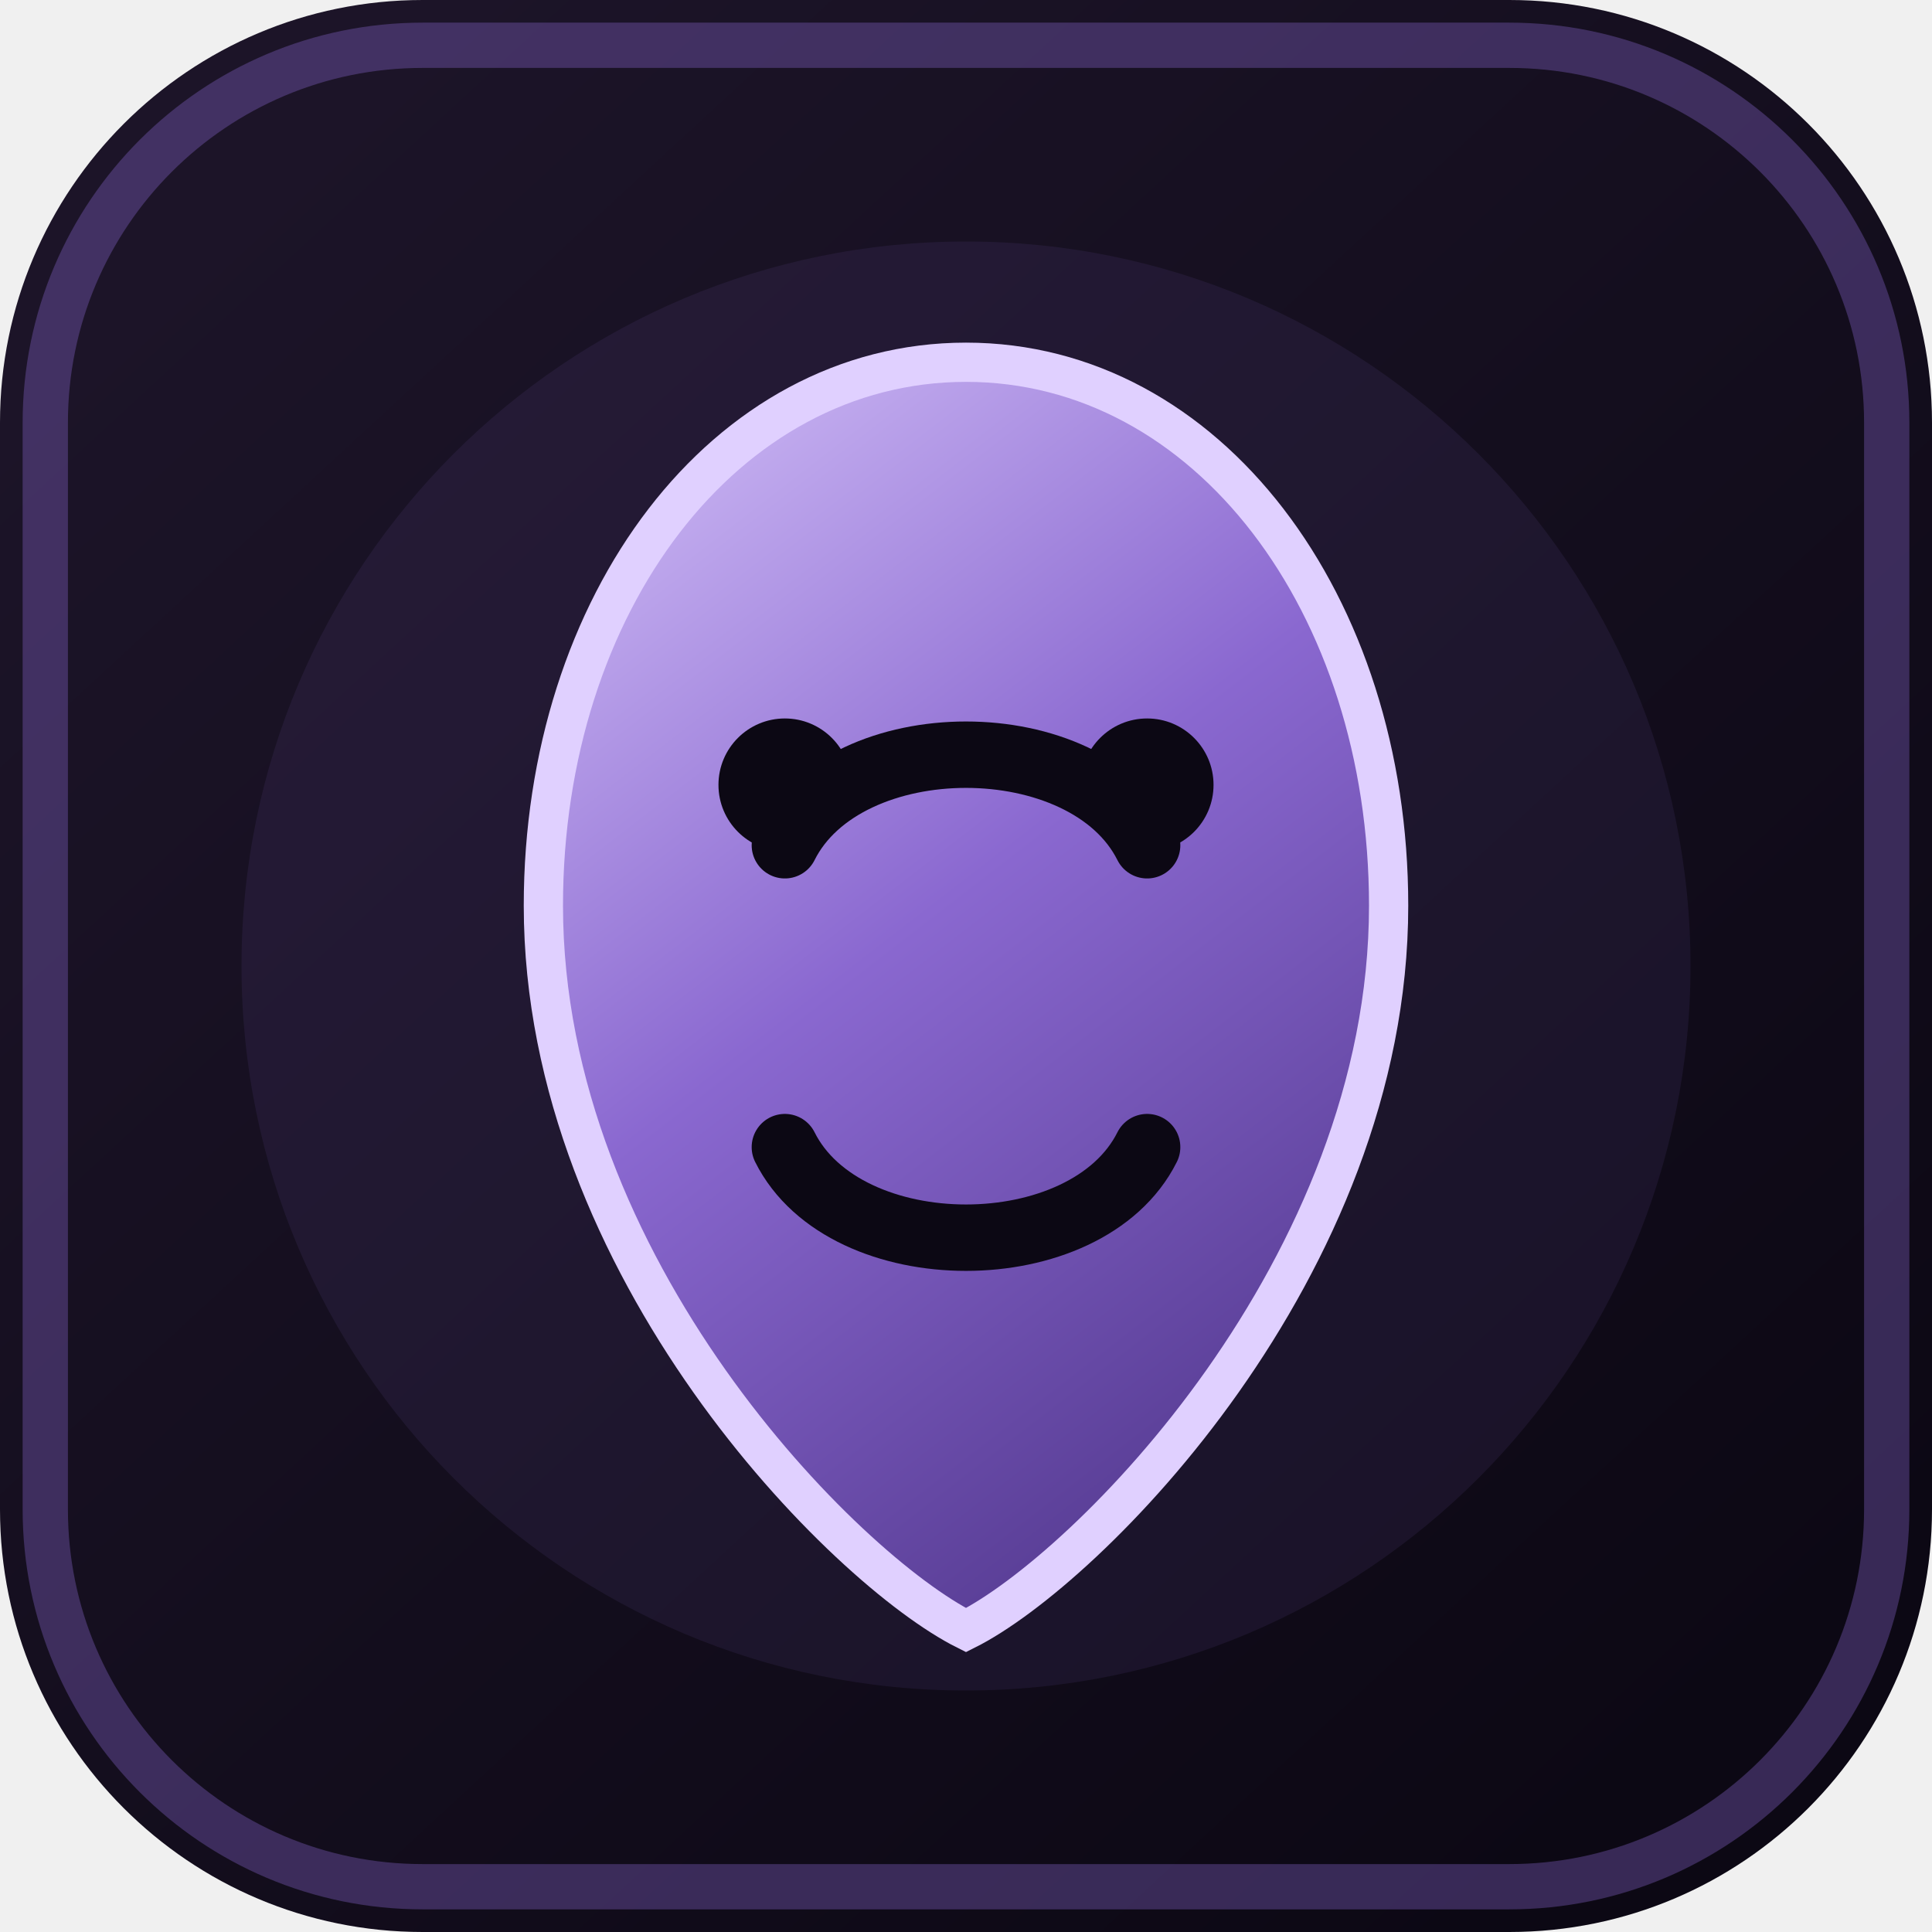
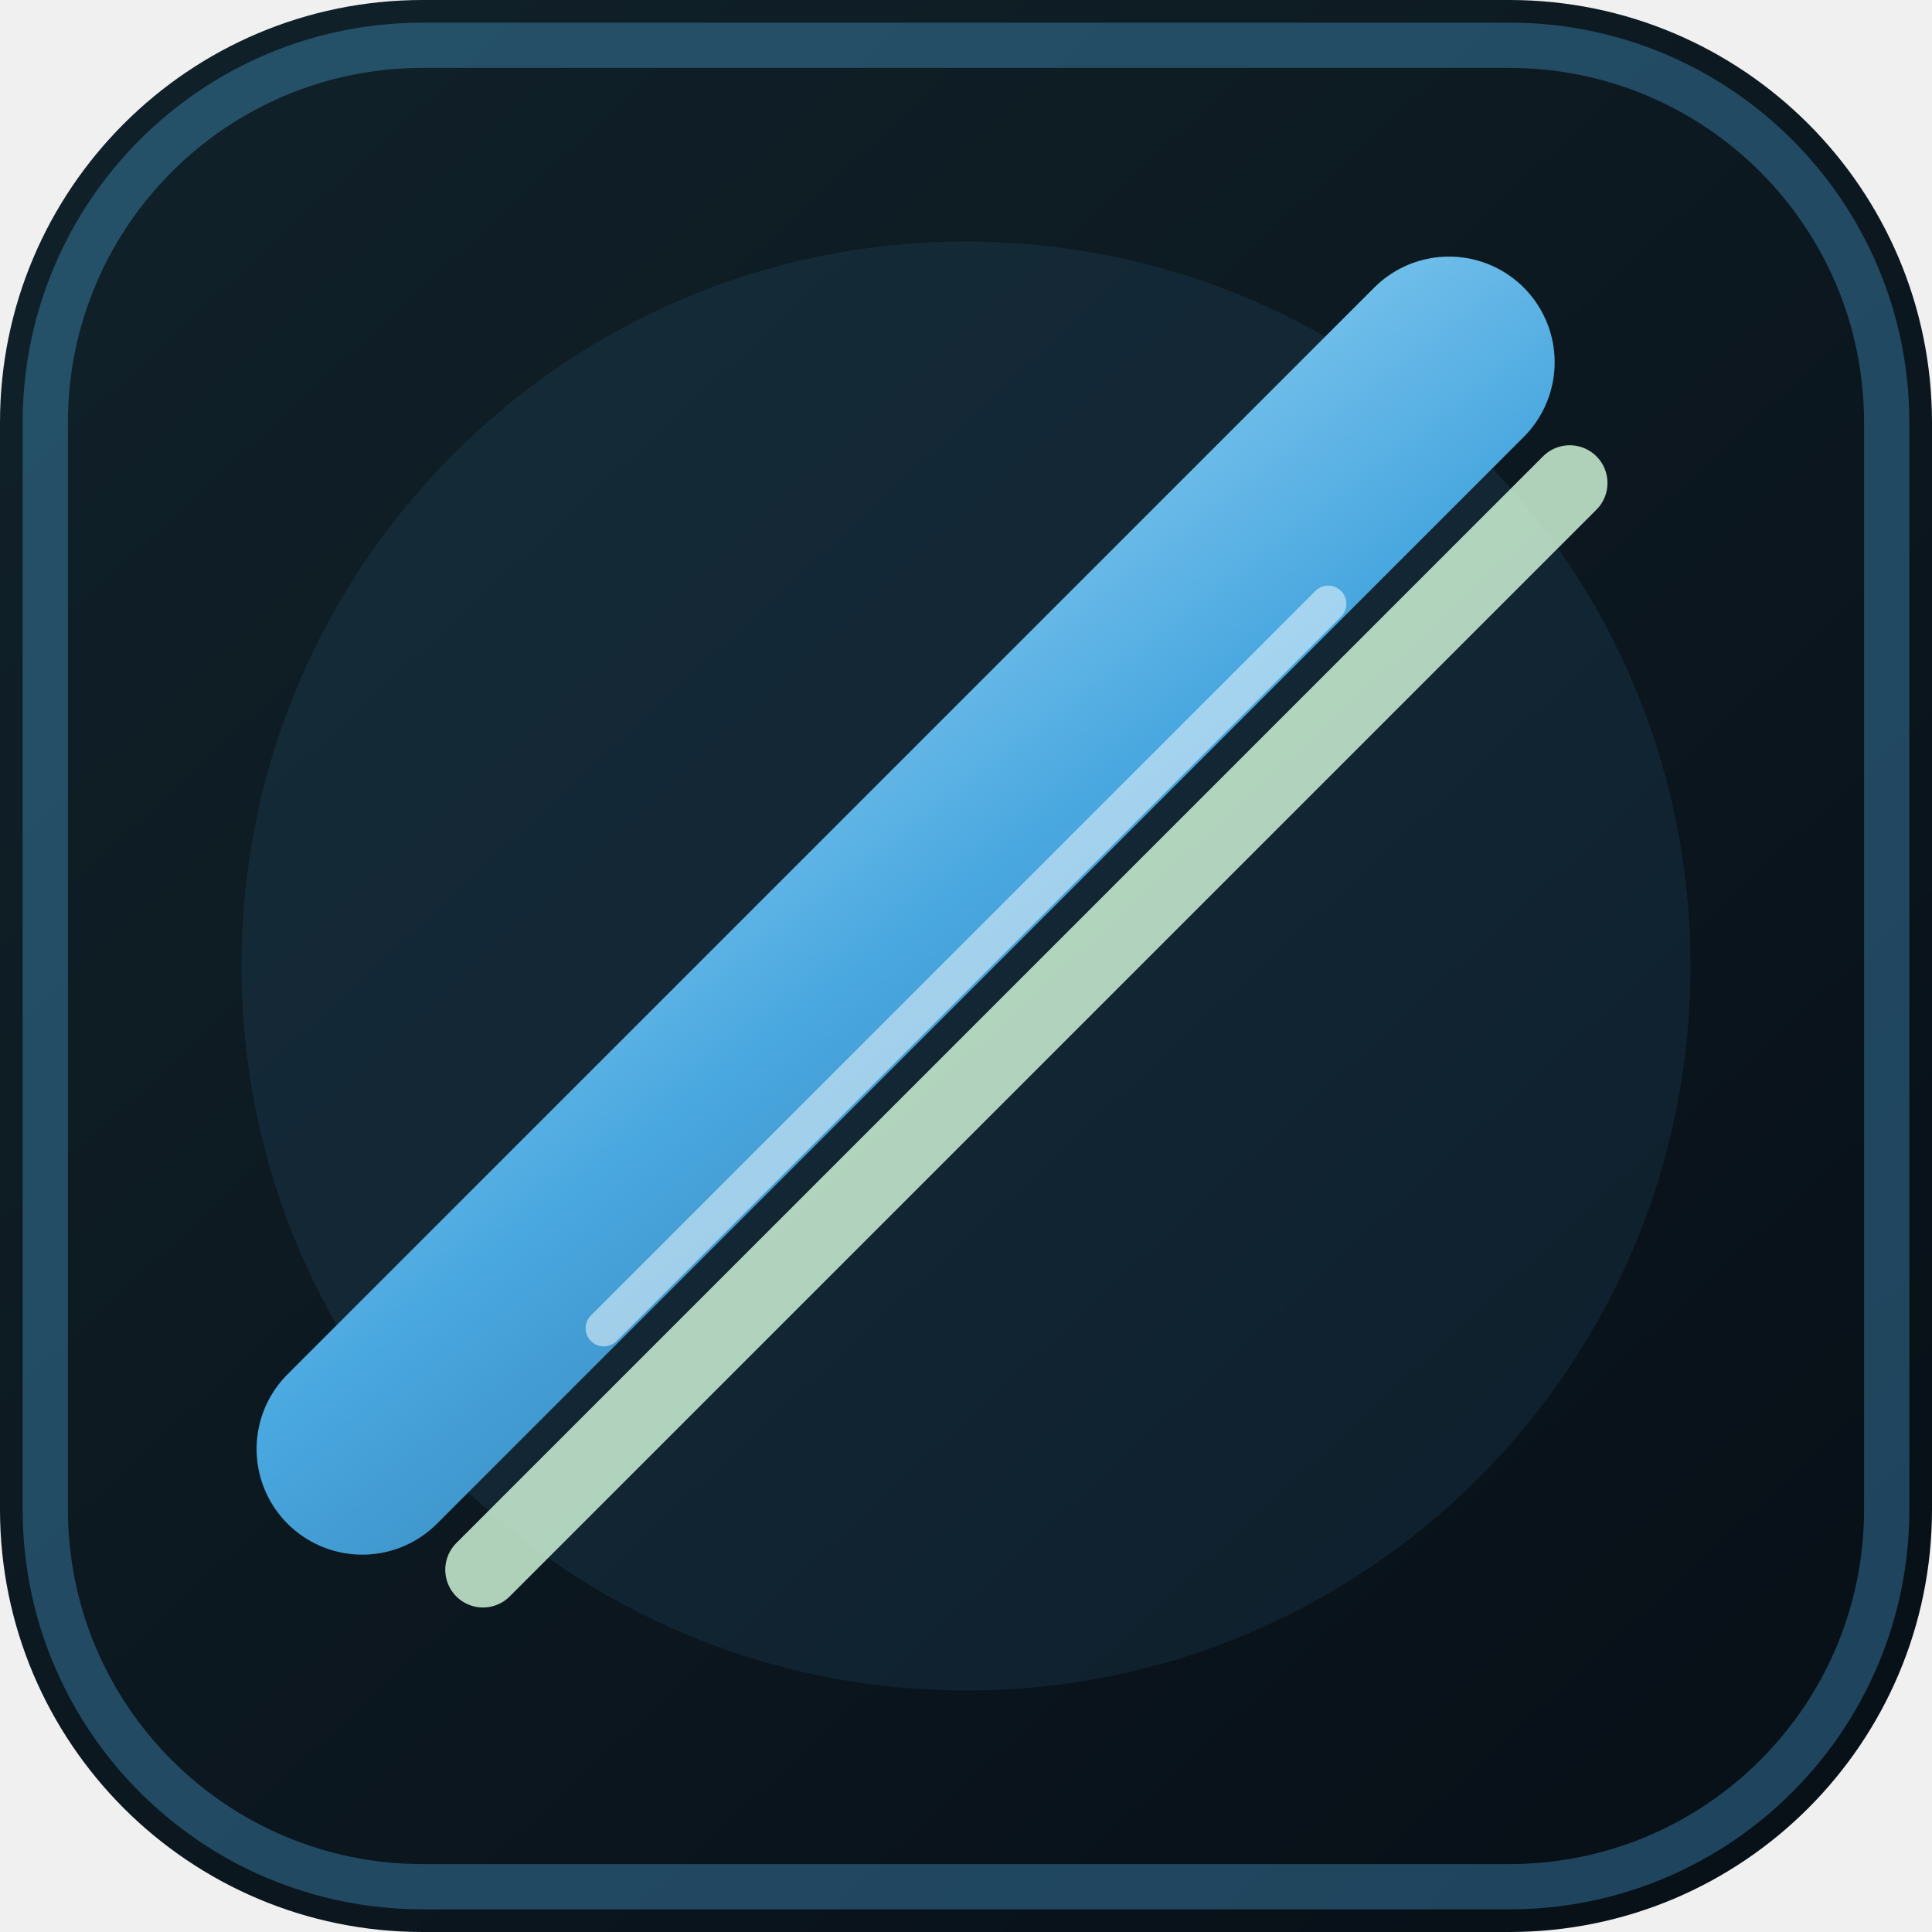
<svg xmlns="http://www.w3.org/2000/svg" viewBox="0 0 64 64" width="64" height="64" fill="none" aria-hidden="true">
  <defs>
    <linearGradient id="bg_abyss_priest_s1" x1="8" y1="6" x2="56" y2="58" gradientUnits="userSpaceOnUse">
-       <stop stop-color="#1c1428" />
-       <stop offset="1" stop-color="#0c0814" />
+       <stop stop-color="#102028" />
+       <stop offset="1" stop-color="#081018" />
    </linearGradient>
    <linearGradient id="a1_abyss_priest_s1" x1="16" y1="10" x2="50" y2="54" gradientUnits="userSpaceOnUse">
-       <stop stop-color="#E0D0FF" />
-       <stop offset=".45" stop-color="#8A68D0" />
-       <stop offset="1" stop-color="#402878" />
+       <stop stop-color="#C8F0FF" />
+       <stop offset=".45" stop-color="#4AA8E0" />
+       <stop offset="1" stop-color="#185888" />
    </linearGradient>
    <linearGradient id="a2_abyss_priest_s1" x1="20" y1="14" x2="48" y2="50" gradientUnits="userSpaceOnUse">
-       <stop stop-color="#E0D0FF" />
-       <stop offset="1" stop-color="#8A68D0" />
+       <stop stop-color="#C8F0FF" />
+       <stop offset="1" stop-color="#4AA8E0" />
    </linearGradient>
    <linearGradient id="a3_abyss_priest_s1" x1="24" y1="18" x2="44" y2="46" gradientUnits="userSpaceOnUse">
-       <stop stop-color="#8A68D0" />
-       <stop offset="1" stop-color="#402878" />
+       <stop stop-color="#4AA8E0" />
+       <stop offset="1" stop-color="#185888" />
    </linearGradient>
  </defs>
  <rect width="64" height="64" rx="14" fill="url(#bg_abyss_priest_s1)" />
-   <rect x="1.5" y="1.5" width="61" height="61" rx="12.5" stroke="#8A68D0" stroke-opacity=".35" stroke-width="1.5" />
-   <circle cx="32" cy="32" r="24" fill="#8A68D0" fill-opacity=".10" />
-   <path d="M32 12C24 12 18 20 18 30C18 42 28 52 32 54C36 52 46 42 46 30C46 20 40 12 32 12Z" fill="url(#a1_abyss_priest_s1)" stroke="#E0D0FF" stroke-width="1.3" />
-   <path d="M26 28C28 24 36 24 38 28" stroke="#0c0814" stroke-width="2.2" fill="none" stroke-linecap="round" />
-   <circle cx="26" cy="26" r="2.2" fill="#0c0814" />
-   <circle cx="38" cy="26" r="2.2" fill="#0c0814" />
-   <path d="M26 38C28 42 36 42 38 38" stroke="#0c0814" stroke-width="2.2" fill="none" stroke-linecap="round" />
+   <rect x="1.5" y="1.5" width="61" height="61" rx="12.5" stroke="#4AA8E0" stroke-opacity=".35" stroke-width="1.5" />
+   <circle cx="32" cy="32" r="24" fill="#4AA8E0" fill-opacity=".10" />
+   <path d="M12 48L48 12" stroke="url(#a1_abyss_priest_s1)" stroke-width="7" stroke-linecap="round" />
+   <path d="M16 52L52 16" stroke="#D8FFE0" stroke-width="2.5" stroke-linecap="round" opacity=".8" />
+   <path d="M20 44L44 20" stroke="#fff" stroke-width="1.2" stroke-linecap="round" opacity=".5" />
</svg>
